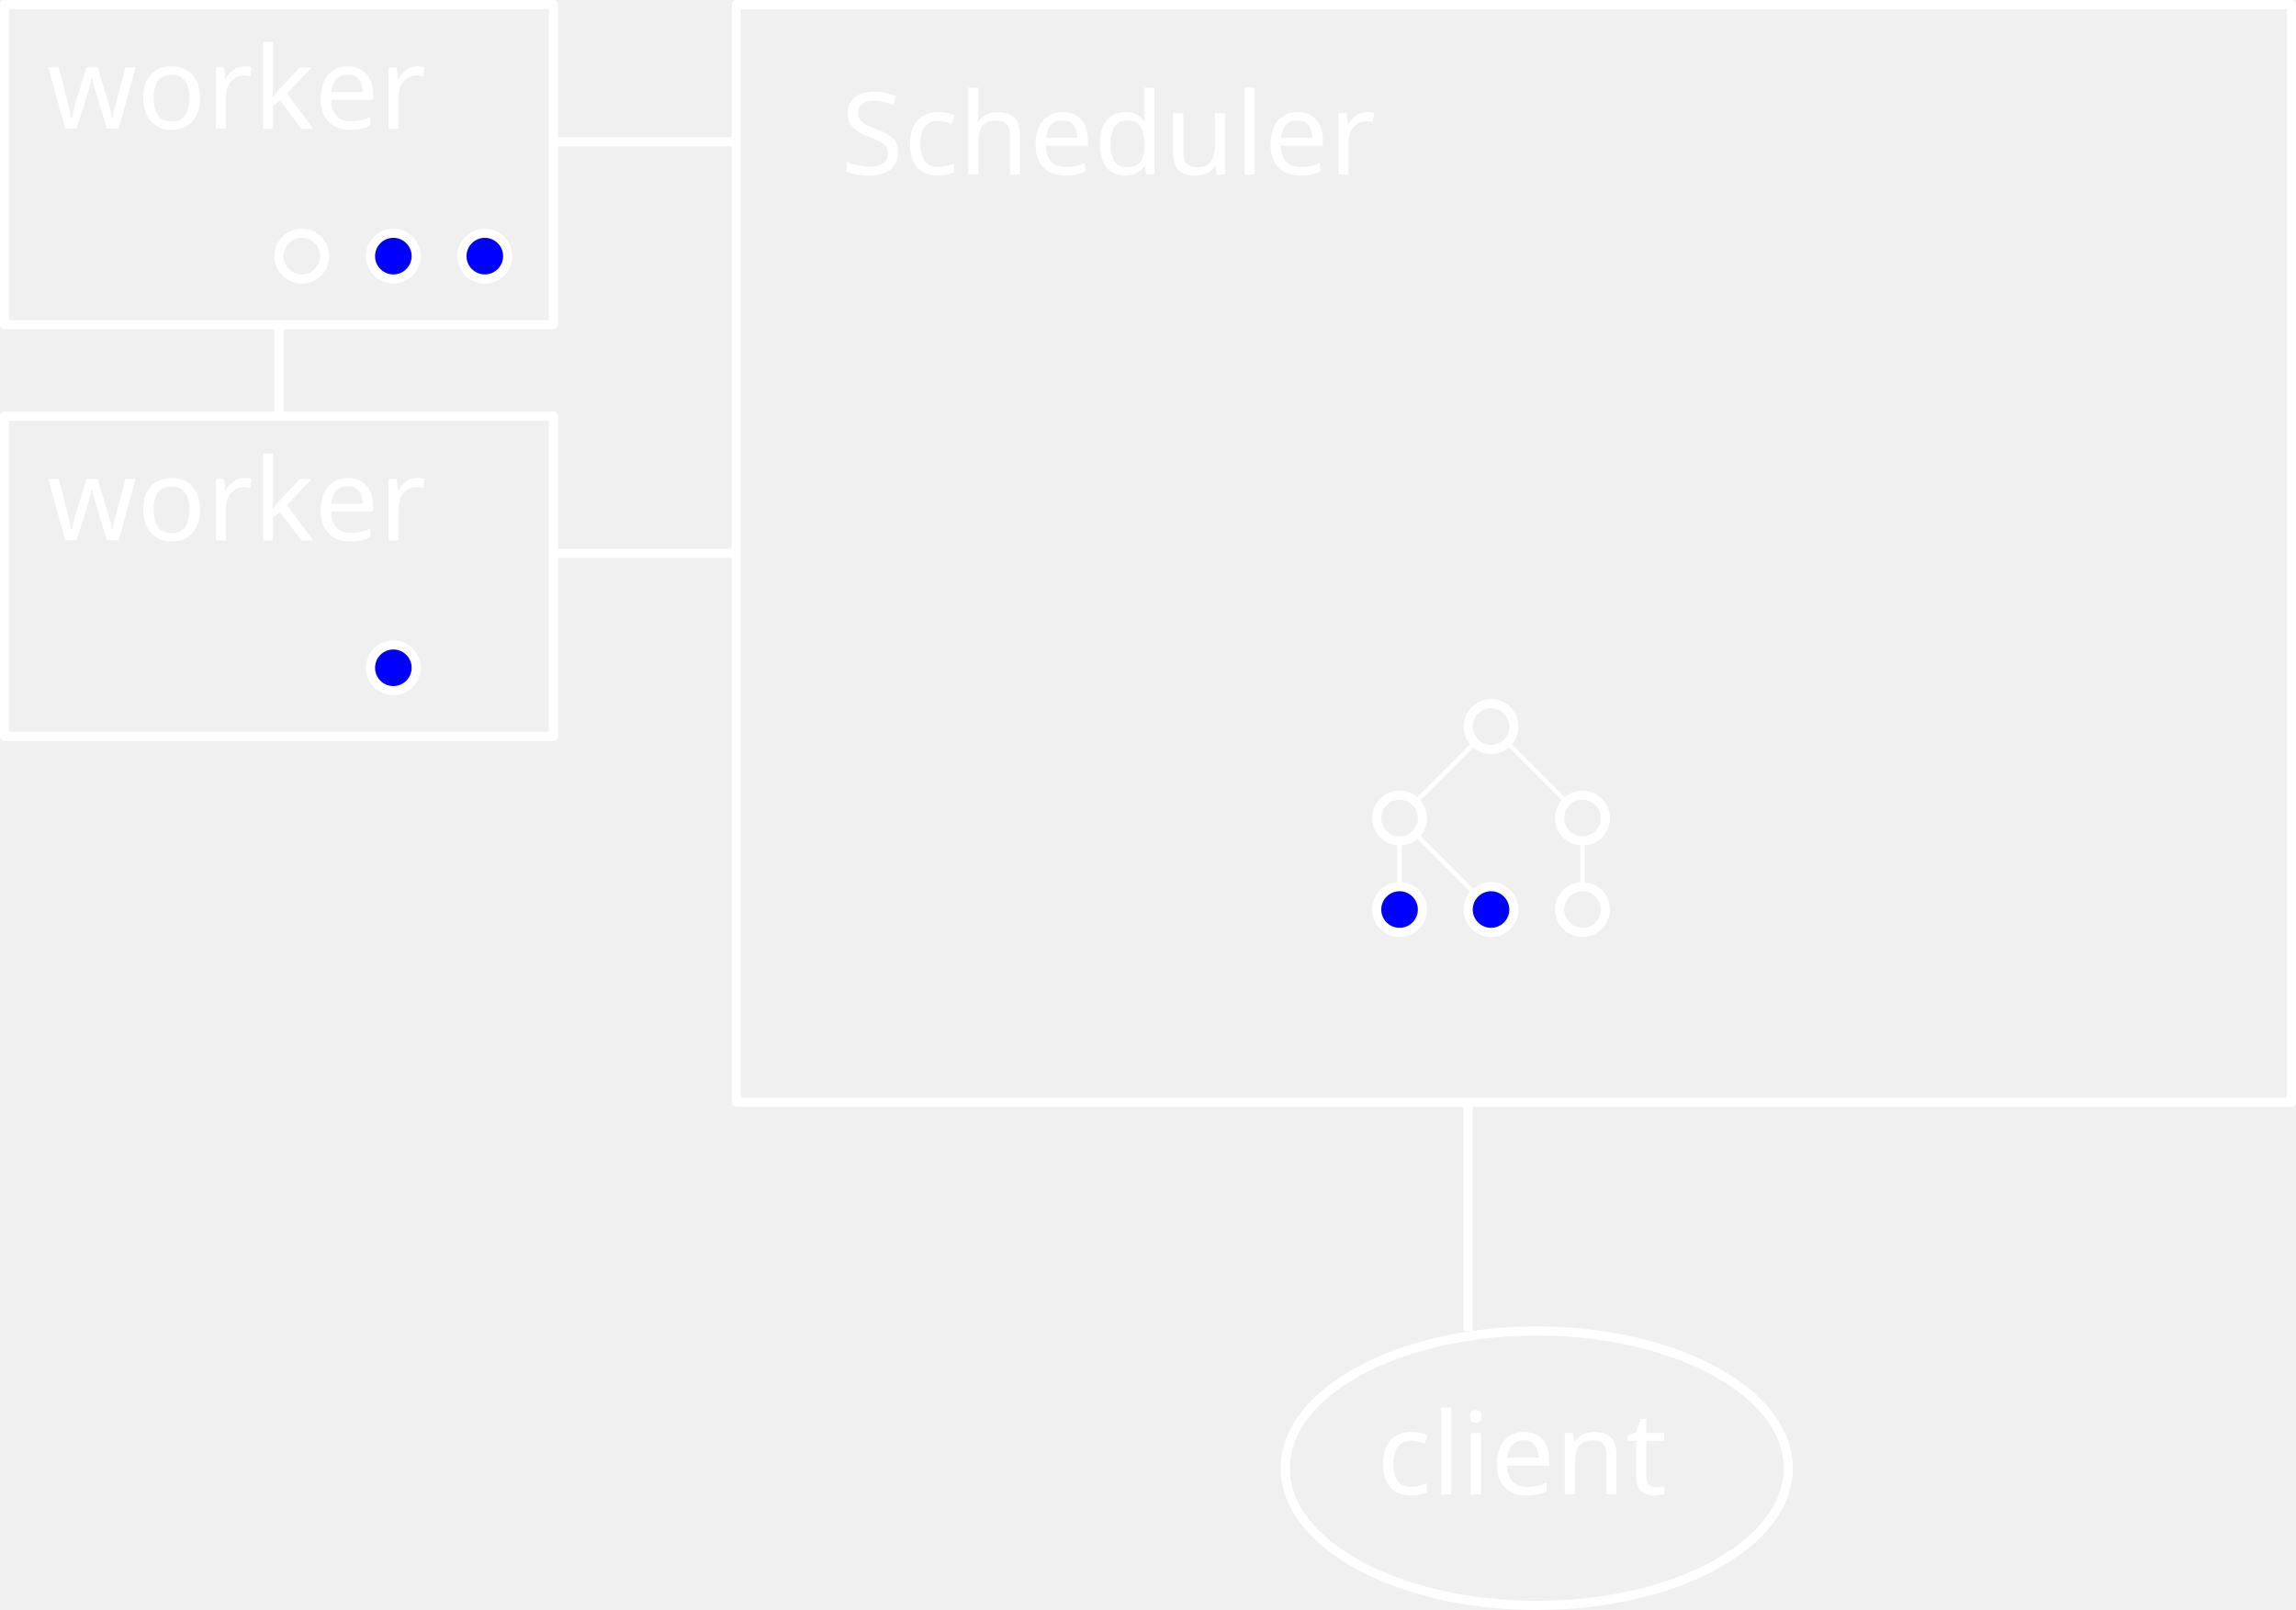
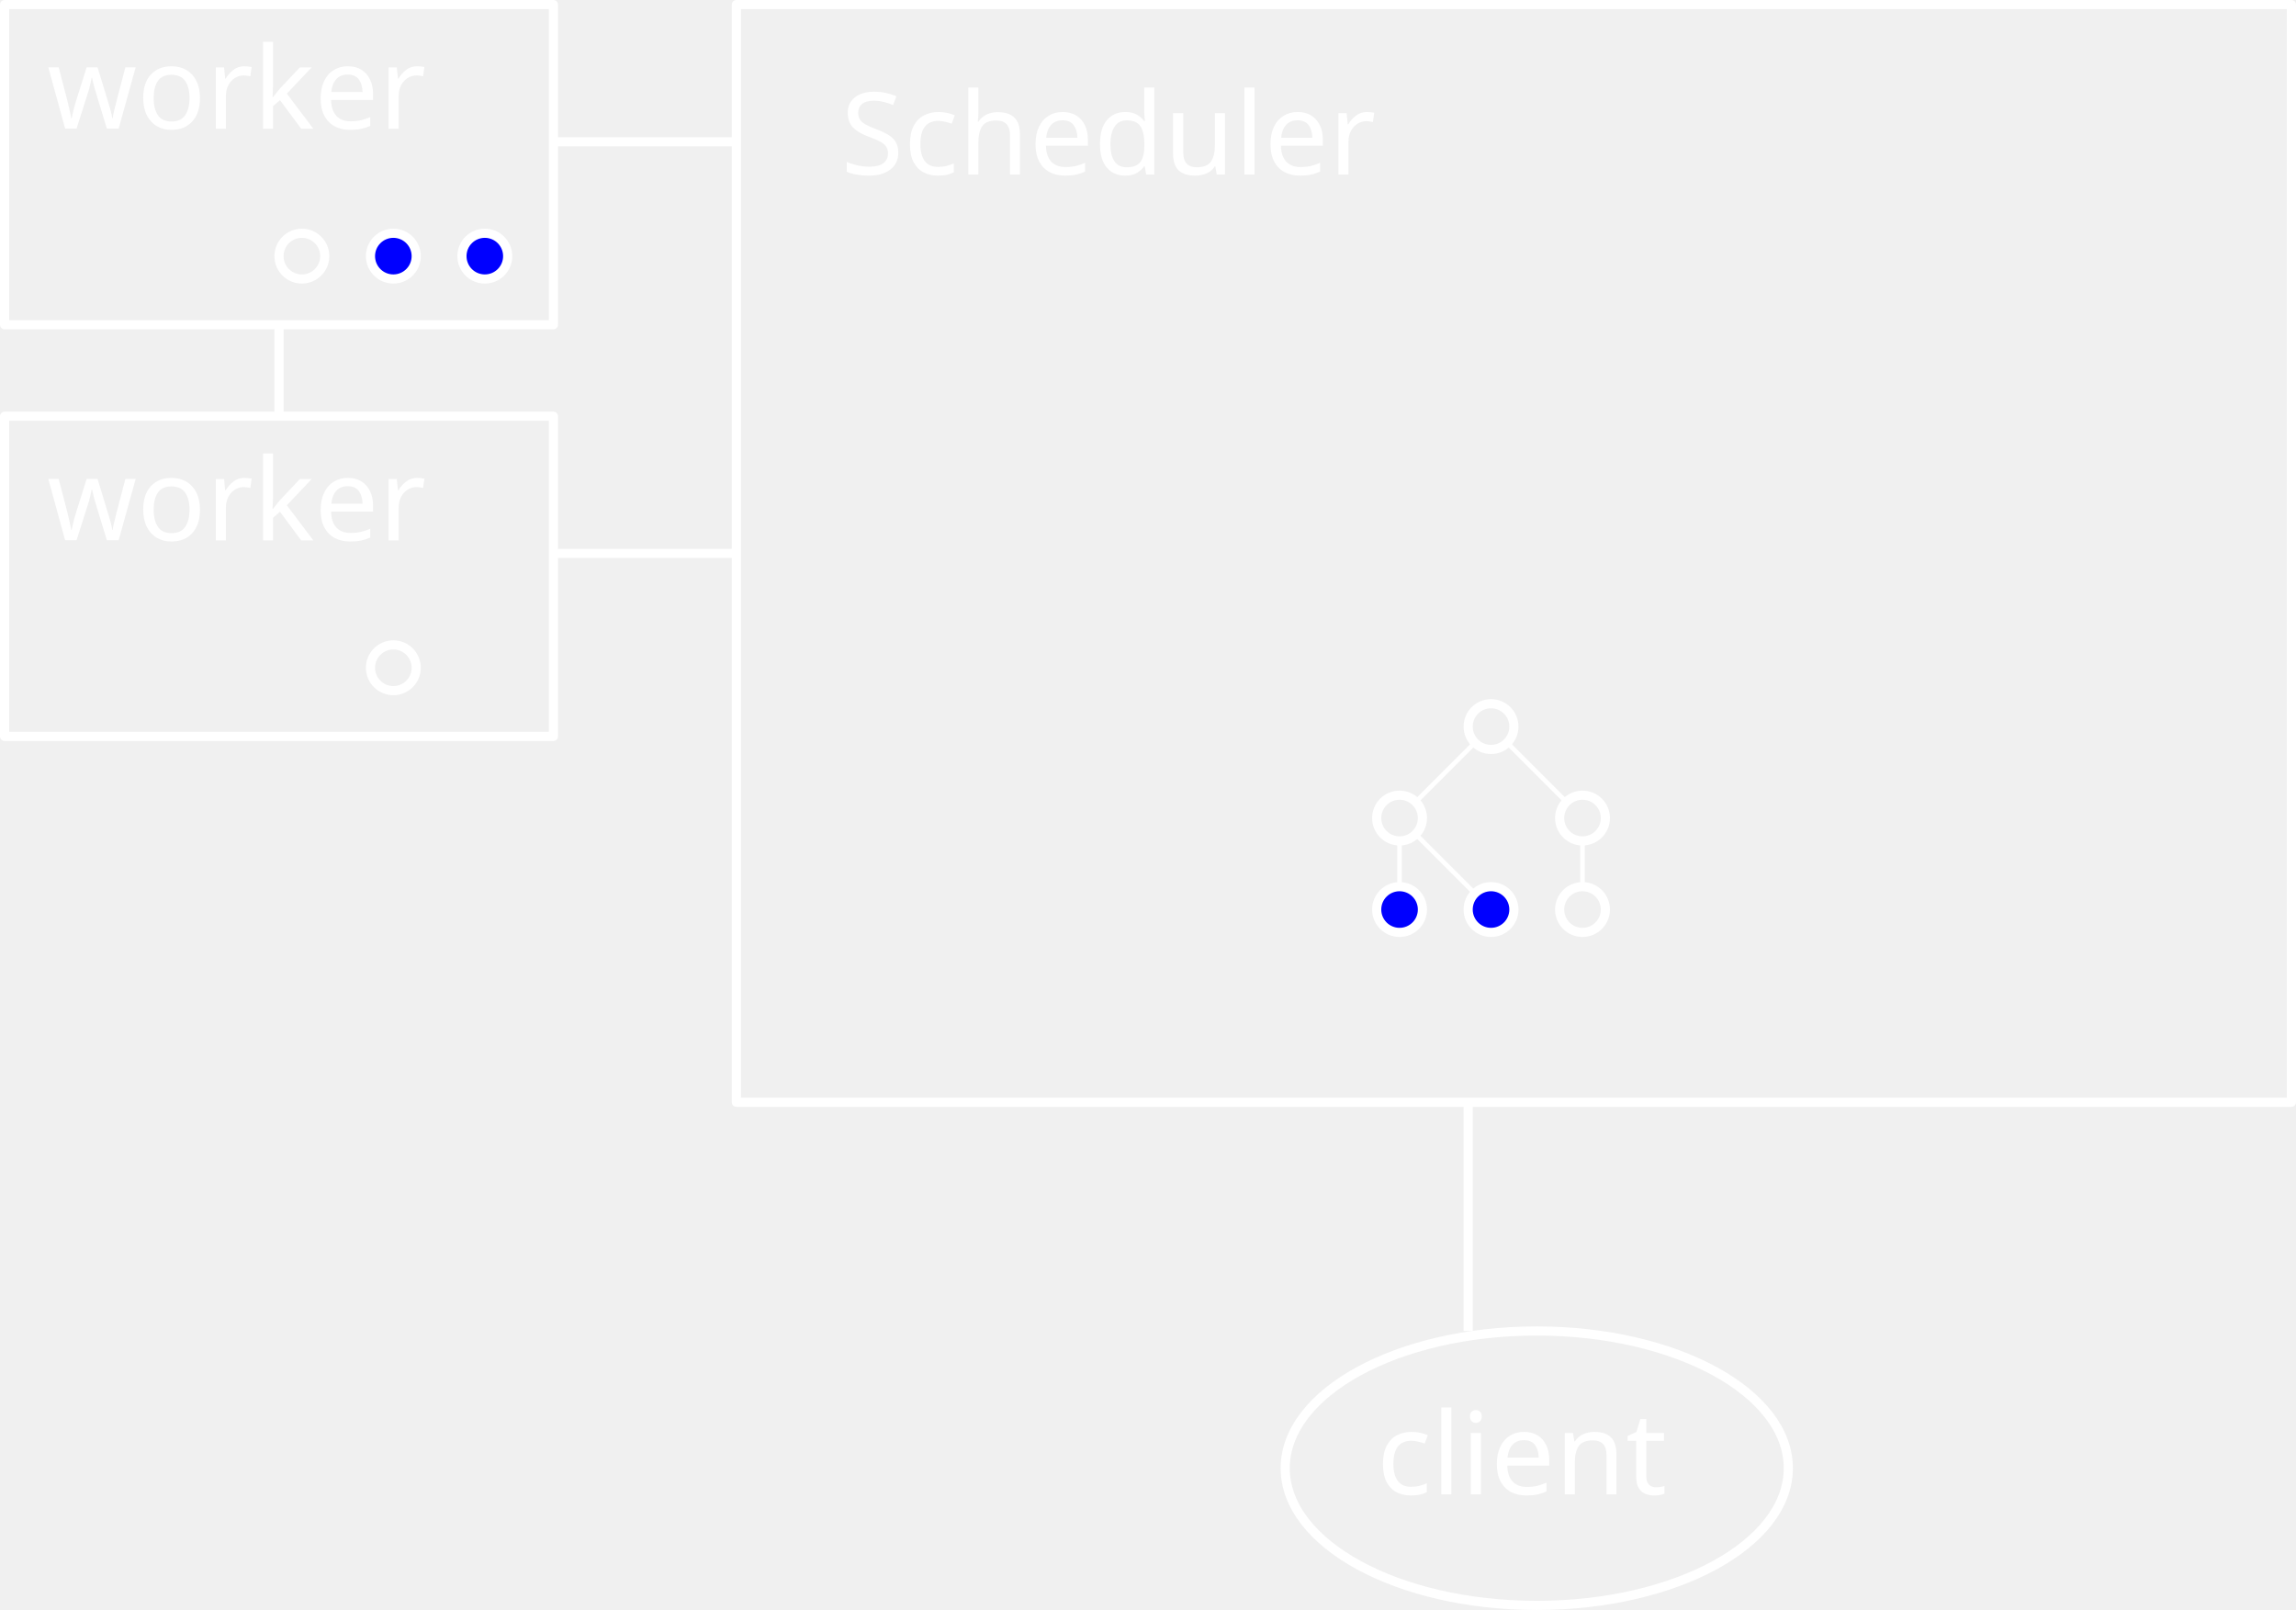
<svg xmlns="http://www.w3.org/2000/svg" width="141.676mm" height="99.342mm" viewBox="0 0 502 352" id="svg2" version="1.1">
  <defs id="defs4" />
  <g id="layer1" transform="translate(-99,-291.3622)">
    <rect style="fill:none;fill-opacity:0.502;stroke:#ffffff;stroke-width:2;stroke-linecap:butt;stroke-linejoin:round;stroke-miterlimit:4;stroke-dasharray:none;stroke-opacity:1" id="rect4138" width="340" height="240" x="260" y="292.362" />
    <text xml:space="preserve" style="font-style:normal;font-weight:normal;font-size:40px;line-height:125%;font-family:sans-serif;letter-spacing:0px;word-spacing:0px;fill:#ffffff;fill-opacity:1;stroke:none;stroke-width:1px;stroke-linecap:butt;stroke-linejoin:miter;stroke-opacity:1;" x="282.857" y="329.505" id="text4140">
      <tspan id="tspan4142" x="282.857" y="329.505" style="font-size:25px;fill:#ffffff;fill-opacity:1;">Scheduler</tspan>
    </text>
    <circle style="fill:none;fill-opacity:0.502;stroke:#000000;stroke-width:2;stroke-linecap:butt;stroke-linejoin:round;stroke-miterlimit:4;stroke-dasharray:none;stroke-opacity:1" id="path4161-9" cx="-5" cy="497.362" r="5" />
    <text xml:space="preserve" style="font-style:normal;font-weight:normal;font-size:40px;line-height:125%;font-family:sans-serif;letter-spacing:0px;word-spacing:0px;fill:#ffffff;fill-opacity:1;stroke:none;stroke-width:1px;stroke-linecap:butt;stroke-linejoin:miter;stroke-opacity:1;" x="400" y="618.077" id="text4240">
      <tspan id="tspan4242" x="400" y="618.077" style="font-size:25px;fill:#ffffff;fill-opacity:1;">client</tspan>
    </text>
    <ellipse style="fill:none;fill-opacity:0.502;stroke:#ffffff;stroke-width:2;stroke-linecap:butt;stroke-linejoin:round;stroke-miterlimit:4;stroke-dasharray:none;stroke-opacity:1" id="path4292" cx="435" cy="612.362" rx="55" ry="30" />
    <rect style="fill:none;fill-opacity:0.502;stroke:#ffffff;stroke-width:2;stroke-linecap:butt;stroke-linejoin:round;stroke-miterlimit:4;stroke-dasharray:none;stroke-opacity:1" id="rect4294" width="120" height="70" x="100" y="292.362" />
    <text xml:space="preserve" style="font-style:normal;font-weight:normal;font-size:40px;line-height:125%;font-family:sans-serif;letter-spacing:0px;word-spacing:0px;fill:#ffffff;fill-opacity:1;stroke:none;stroke-width:1px;stroke-linecap:butt;stroke-linejoin:miter;stroke-opacity:1;" x="109.286" y="319.505" id="text4240-9">
      <tspan id="tspan4242-2" x="109.286" y="319.505" style="font-size:25px;fill:#ffffff;fill-opacity:1;">worker</tspan>
    </text>
    <circle style="fill:none;fill-opacity:0.502;stroke:#000000;stroke-width:2;stroke-linecap:butt;stroke-linejoin:round;stroke-miterlimit:4;stroke-dasharray:none;stroke-opacity:1" id="path4161-61" cx="-45" cy="577.362" r="5" />
    <circle style="fill:none;fill-opacity:0.502;stroke:#000000;stroke-width:2;stroke-linecap:butt;stroke-linejoin:round;stroke-miterlimit:4;stroke-dasharray:none;stroke-opacity:1" id="path4161-3-2" cx="-85" cy="577.362" r="5" />
    <circle style="fill:none;fill-opacity:0.502;stroke:#000000;stroke-width:2;stroke-linecap:butt;stroke-linejoin:round;stroke-miterlimit:4;stroke-dasharray:none;stroke-opacity:1" id="path4161-5-9" cx="-65" cy="557.362" r="5" />
    <circle style="fill:none;fill-opacity:0.502;stroke:#000000;stroke-width:2;stroke-linecap:butt;stroke-linejoin:round;stroke-miterlimit:4;stroke-dasharray:none;stroke-opacity:1" id="path4161-6-3" cx="-45" cy="597.362" r="5" />
    <circle style="fill:none;fill-opacity:0.502;stroke:#000000;stroke-width:2;stroke-linecap:butt;stroke-linejoin:round;stroke-miterlimit:4;stroke-dasharray:none;stroke-opacity:1" id="path4161-2-1" cx="-85" cy="597.362" r="5" />
    <circle style="fill:none;fill-opacity:0.502;stroke:#000000;stroke-width:2;stroke-linecap:butt;stroke-linejoin:round;stroke-miterlimit:4;stroke-dasharray:none;stroke-opacity:1" id="path4161-1-4" cx="-65" cy="597.362" r="5" />
    <rect style="fill:none;fill-opacity:0.502;stroke:#ffffff;stroke-width:2;stroke-linecap:butt;stroke-linejoin:round;stroke-miterlimit:4;stroke-dasharray:none;stroke-opacity:1" id="rect4294-0" width="120" height="70" x="100" y="382.362" />
    <text xml:space="preserve" style="font-style:normal;font-weight:normal;font-size:40px;line-height:125%;font-family:sans-serif;letter-spacing:0px;word-spacing:0px;fill:#ffffff;fill-opacity:1;stroke:none;stroke-width:1px;stroke-linecap:butt;stroke-linejoin:miter;stroke-opacity:1;" x="109.286" y="409.505" id="text4240-9-6">
      <tspan id="tspan4242-2-3" x="109.286" y="409.505" style="font-size:25px;fill:#ffffff;fill-opacity:1;">worker</tspan>
    </text>
    <path style="fill:none;fill-rule:evenodd;stroke:#ffffff;stroke-width:2;stroke-linecap:butt;stroke-linejoin:miter;stroke-miterlimit:4;stroke-dasharray:none;stroke-opacity:1" d="m 220,322.362 c 40,0 40,0 40,0" id="path4493" />
    <path style="fill:none;fill-rule:evenodd;stroke:#ffffff;stroke-width:2;stroke-linecap:butt;stroke-linejoin:miter;stroke-miterlimit:4;stroke-dasharray:none;stroke-opacity:1" d="m 220,412.362 c 40,0 40,0 40,0" id="path4495" />
    <path style="fill:none;fill-rule:evenodd;stroke:#ffffff;stroke-width:2;stroke-linecap:butt;stroke-linejoin:miter;stroke-miterlimit:4;stroke-dasharray:none;stroke-opacity:1" d="m 420,582.362 c 0,-50 0,-50 0,-50" id="path4497" />
    <path style="fill:none;fill-rule:evenodd;stroke:#ffffff;stroke-width:2;stroke-linecap:butt;stroke-linejoin:miter;stroke-miterlimit:4;stroke-dasharray:none;stroke-opacity:1" d="m 160,382.362 c 0,-20 0,-20 0,-20" id="path4499" />
    <path style="fill:none;fill-rule:evenodd;stroke:#000000;stroke-width:1px;stroke-linecap:butt;stroke-linejoin:miter;stroke-opacity:1" d="m -85,592.362 0,-10" id="path4511" />
    <path style="fill:none;fill-rule:evenodd;stroke:#000000;stroke-width:1px;stroke-linecap:butt;stroke-linejoin:miter;stroke-opacity:1" d="m -81.464,580.898 11.464,11.464" id="path4513" />
    <path style="fill:none;fill-rule:evenodd;stroke:#000000;stroke-width:1px;stroke-linecap:butt;stroke-linejoin:miter;stroke-opacity:1" d="m -61.464,560.898 12.929,12.929" id="path4515" />
    <path style="fill:none;fill-rule:evenodd;stroke:#000000;stroke-width:1px;stroke-linecap:butt;stroke-linejoin:miter;stroke-opacity:1" d="m -45,577.362 0,0" id="path4517" />
    <path style="fill:none;fill-rule:evenodd;stroke:#000000;stroke-width:1px;stroke-linecap:butt;stroke-linejoin:miter;stroke-opacity:1" d="m -45,582.362 0,10" id="path4521" />
    <path style="fill:none;fill-rule:evenodd;stroke:#000000;stroke-width:1px;stroke-linecap:butt;stroke-linejoin:miter;stroke-opacity:1" d="m -81.464,573.827 12.929,-12.929" id="path4523" />
    <circle style="fill:#0000ff;fill-opacity:1;stroke:#ffffff;stroke-width:2;stroke-linecap:butt;stroke-linejoin:round;stroke-miterlimit:4;stroke-dasharray:none;stroke-opacity:1" id="path4161-9-66" cx="405" cy="490.219" r="5" />
    <circle style="fill:none;fill-opacity:1;stroke:#ffffff;stroke-width:2;stroke-linecap:butt;stroke-linejoin:round;stroke-miterlimit:4;stroke-dasharray:none;stroke-opacity:1" id="path4161-9-4" cx="445" cy="490.219" r="5" />
    <circle style="fill:none;fill-opacity:0.502;stroke:#ffffff;stroke-width:2;stroke-linecap:butt;stroke-linejoin:round;stroke-miterlimit:4;stroke-dasharray:none;stroke-opacity:1" id="path4161-9-95" cx="445" cy="470.219" r="5" />
    <circle style="fill:none;fill-opacity:0.502;stroke:#ffffff;stroke-width:2;stroke-linecap:butt;stroke-linejoin:round;stroke-miterlimit:4;stroke-dasharray:none;stroke-opacity:1" id="path4161-9-04" cx="405" cy="470.219" r="5" />
    <circle style="fill:none;fill-opacity:0.502;stroke:#ffffff;stroke-width:2;stroke-linecap:butt;stroke-linejoin:round;stroke-miterlimit:4;stroke-dasharray:none;stroke-opacity:1" id="path4161-9-87" cx="425" cy="450.219" r="5" />
    <circle style="fill:#0000ff;fill-opacity:1;stroke:#ffffff;stroke-width:2;stroke-linecap:butt;stroke-linejoin:round;stroke-miterlimit:4;stroke-dasharray:none;stroke-opacity:1" id="path4161-9-1" cx="425" cy="490.219" r="5" />
    <circle style="fill:#0000ff;fill-opacity:1;stroke:#ffffff;stroke-width:2;stroke-linecap:butt;stroke-linejoin:round;stroke-miterlimit:4;stroke-dasharray:none;stroke-opacity:1" id="path4161-9-7" cx="185" cy="347.362" r="5" />
-     <circle style="fill:#0000ff;fill-opacity:1;stroke:#ffffff;stroke-width:2;stroke-linecap:butt;stroke-linejoin:round;stroke-miterlimit:4;stroke-dasharray:none;stroke-opacity:1" id="path4161-9-27" cx="185" cy="437.362" r="5" />
+     <circle style="fill:none;fill-opacity:1;stroke:#ffffff;stroke-width:2;stroke-linecap:butt;stroke-linejoin:round;stroke-miterlimit:4;stroke-dasharray:none;stroke-opacity:1" id="path4161-9-27" cx="185" cy="437.362" r="5" />
    <circle style="fill:#0000ff;fill-opacity:1;stroke:#ffffff;stroke-width:2;stroke-linecap:butt;stroke-linejoin:round;stroke-miterlimit:4;stroke-dasharray:none;stroke-opacity:1" id="path4161-9-22" cx="205" cy="347.362" r="5" />
    <path style="fill:none;fill-rule:evenodd;stroke:#ffffff;stroke-width:1px;stroke-linecap:butt;stroke-linejoin:miter;stroke-opacity:1" d="m 405,475.219 0,10" id="path4839" />
    <path style="fill:none;fill-rule:evenodd;stroke:#ffffff;stroke-width:1px;stroke-linecap:butt;stroke-linejoin:miter;stroke-opacity:1" d="m 408.536,473.755 12.929,12.929" id="path4841" />
    <path style="fill:none;fill-rule:evenodd;stroke:#ffffff;stroke-width:1px;stroke-linecap:butt;stroke-linejoin:miter;stroke-opacity:1" d="m 445,485.219 0,-10" id="path4843" />
    <path style="fill:none;fill-rule:evenodd;stroke:#ffffff;stroke-width:1px;stroke-linecap:butt;stroke-linejoin:miter;stroke-opacity:1" d="M 441.464,466.684 428.536,453.755" id="path4845" />
    <path style="fill:none;fill-rule:evenodd;stroke:#ffffff;stroke-width:1px;stroke-linecap:butt;stroke-linejoin:miter;stroke-opacity:1" d="m 421.464,453.755 -12.929,12.929" id="path4847" />
    <circle style="fill:none;fill-opacity:0.502;stroke:#ffffff;stroke-width:2;stroke-linecap:butt;stroke-linejoin:round;stroke-miterlimit:4;stroke-dasharray:none;stroke-opacity:1" id="path4161-9-27-6" cx="165" cy="347.362" r="5" />
  </g>
</svg>
